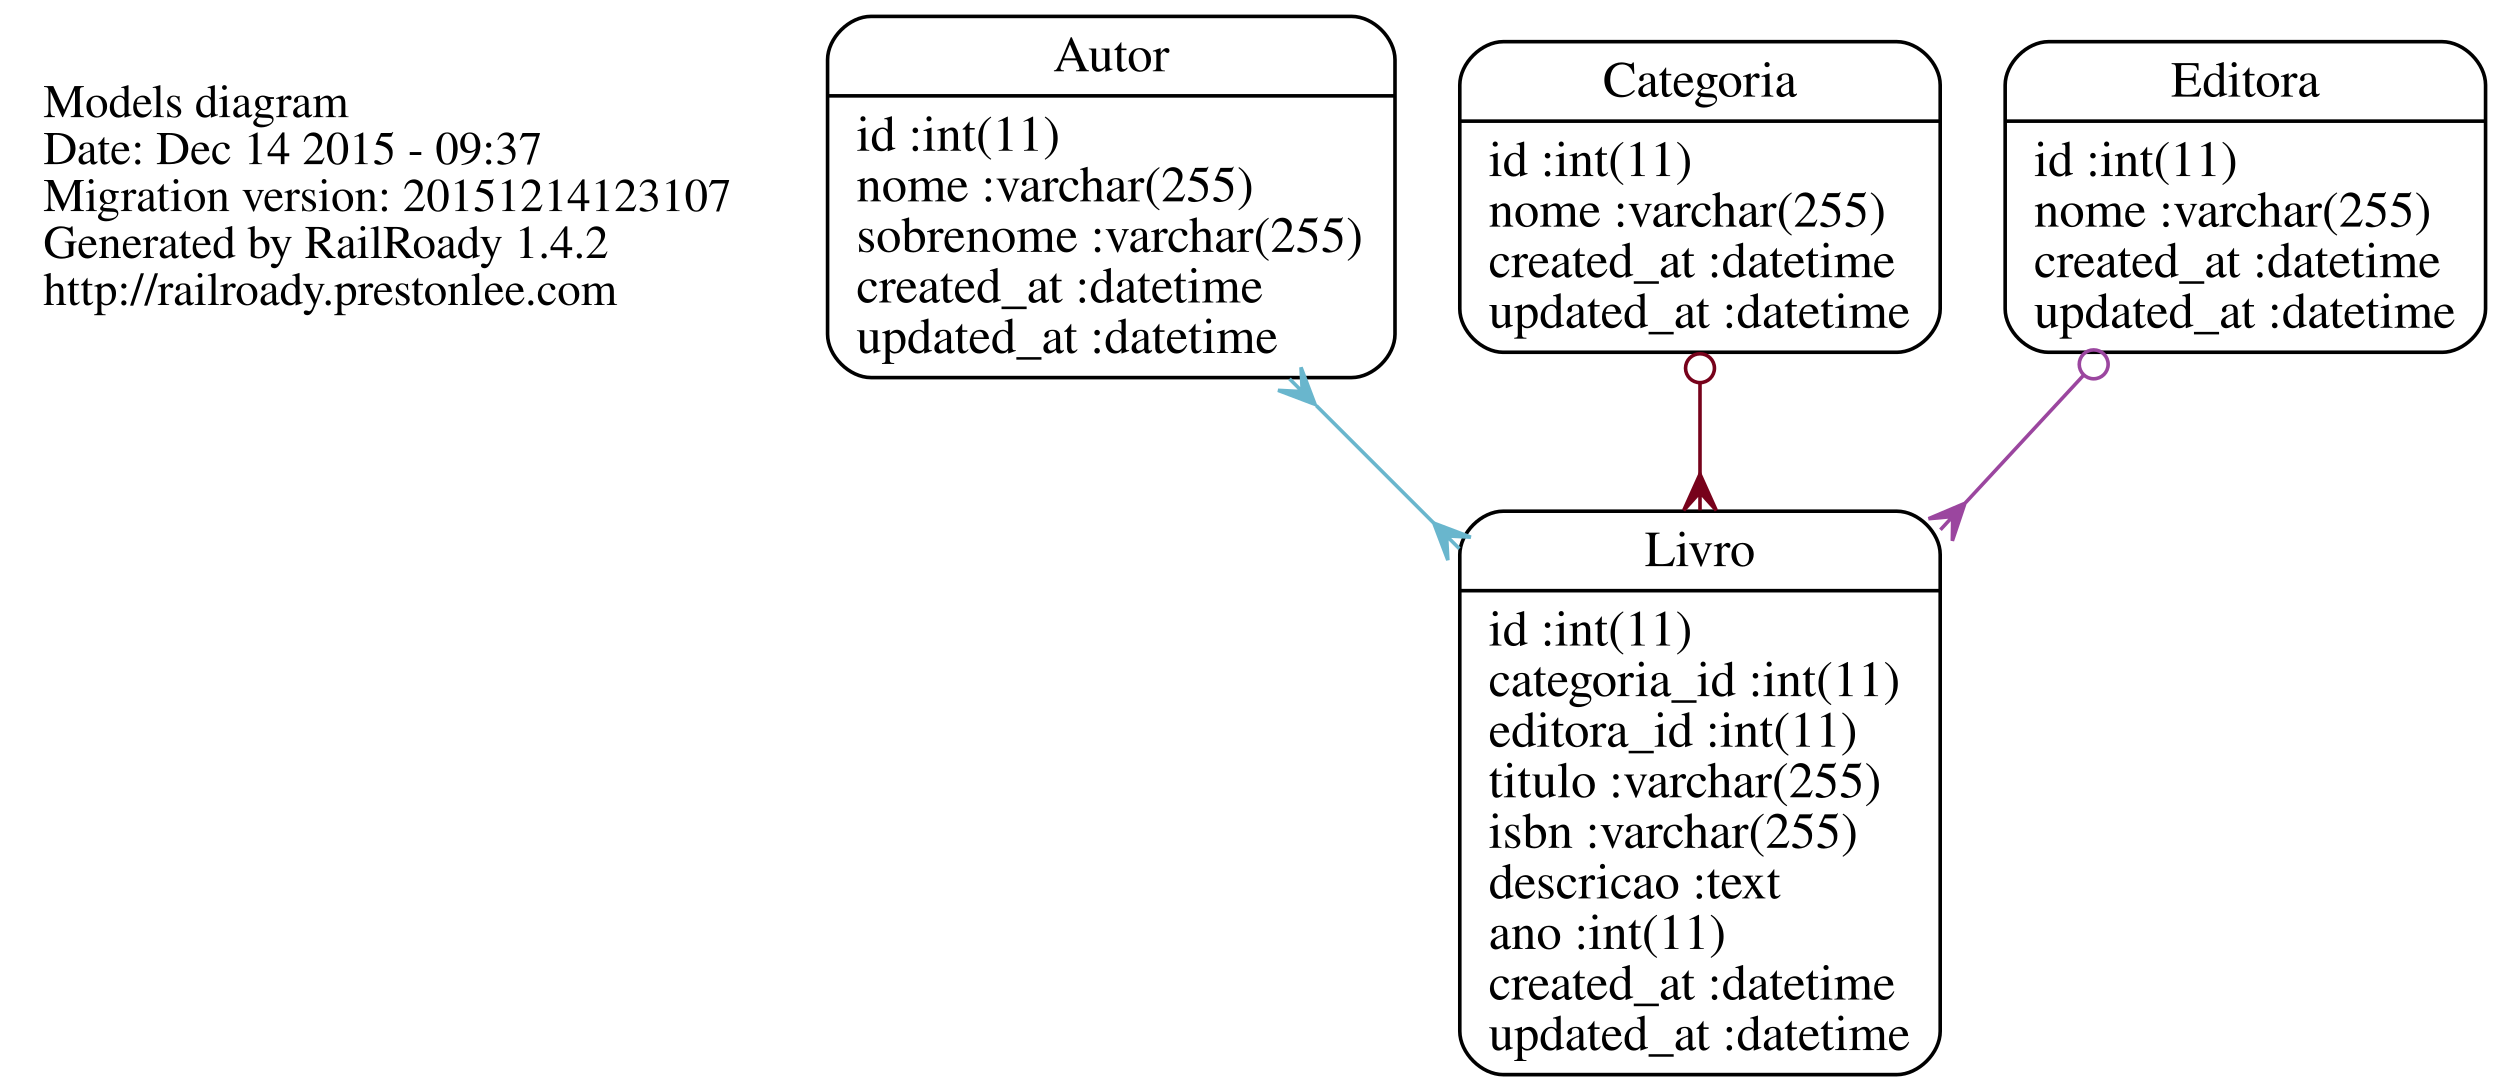
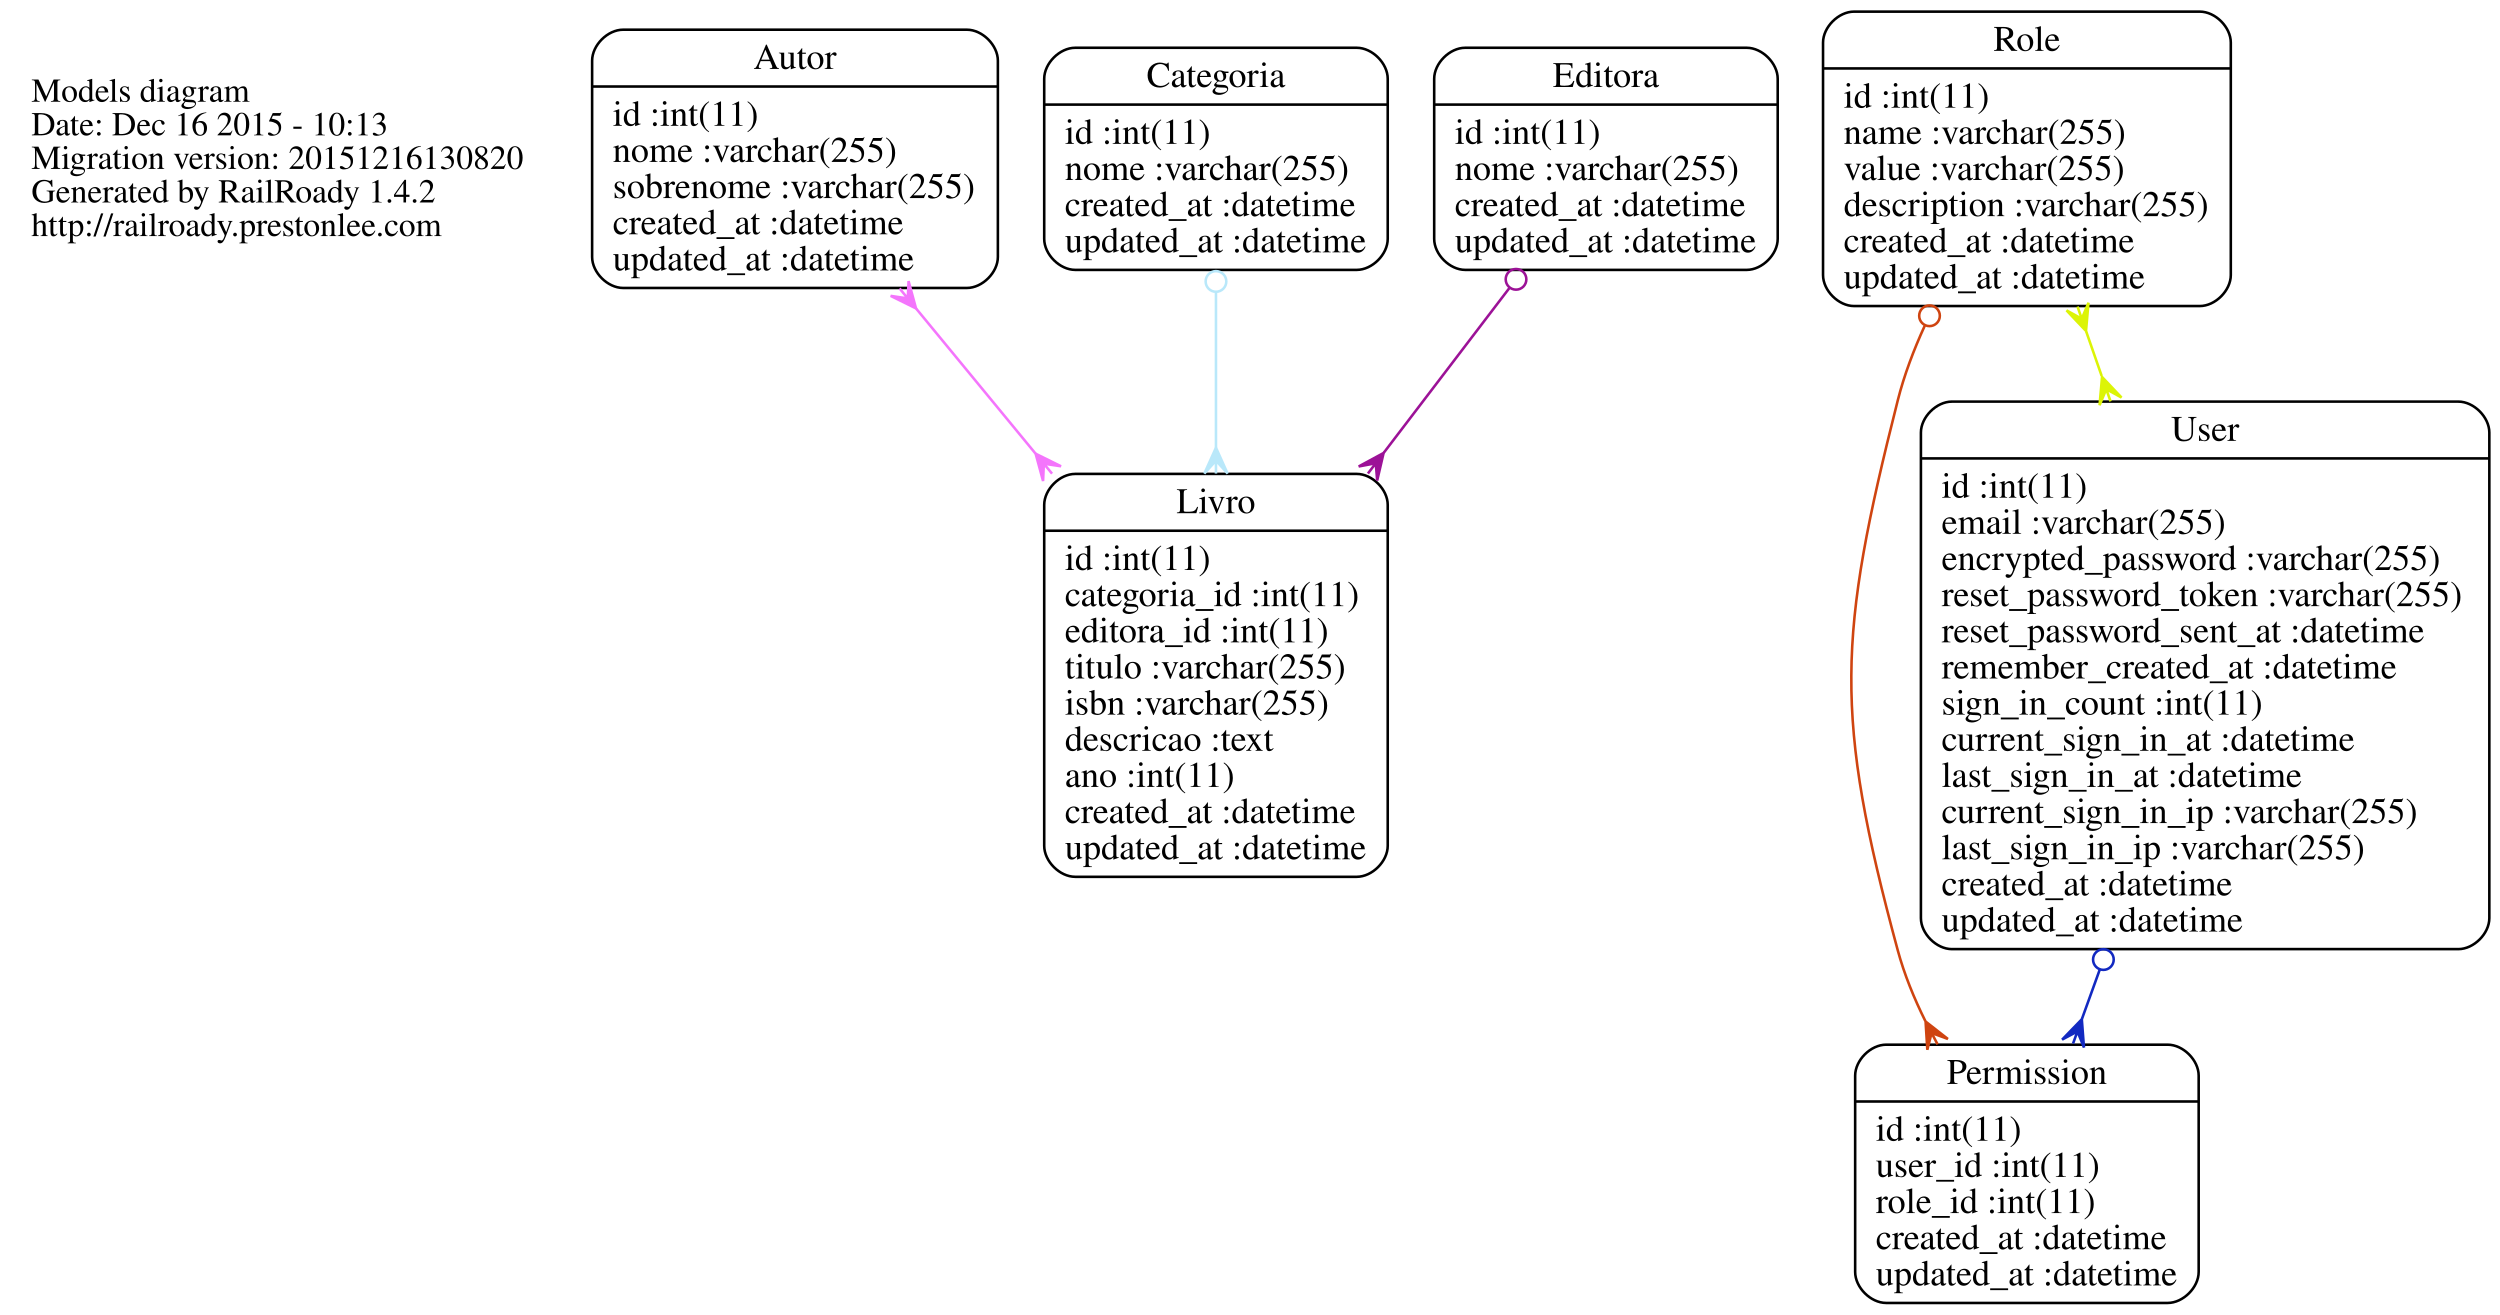
- <svg xmlns="http://www.w3.org/2000/svg" width="692pt" height="302pt" viewBox="0.00 0.00 692.19 302.00">
-   <g id="graph0" class="graph" transform="scale(1 1) rotate(0) translate(4 298)">
-     <polygon fill="none" stroke="none" points="-4,4 -4,-298 688.193,-298 688.193,4 -4,4" />
+ <svg xmlns="http://www.w3.org/2000/svg" width="968pt" height="509pt" viewBox="0.00 0.00 967.73 509.00">
+   <g id="graph0" class="graph" transform="scale(1 1) rotate(0) translate(4 505)">
+     <polygon fill="none" stroke="none" points="-4,4 -4,-505 963.735,-505 963.735,4 -4,4" />
    <g id="node1" class="node">
-       <text text-anchor="start" x="8" y="-265.6" font-family="Times,serif" font-size="13.00">Models diagram</text>
-       <text text-anchor="start" x="8" y="-252.6" font-family="Times,serif" font-size="13.00">Date: Dec 14 2015 - 09:37</text>
-       <text text-anchor="start" x="8" y="-239.6" font-family="Times,serif" font-size="13.00">Migration version: 20151214123107</text>
-       <text text-anchor="start" x="8" y="-226.6" font-family="Times,serif" font-size="13.00">Generated by RailRoady 1.4.2</text>
-       <text text-anchor="start" x="8" y="-213.6" font-family="Times,serif" font-size="13.00">http://railroady.prestonlee.com</text>
+       <text text-anchor="start" x="8" y="-465.6" font-family="Times,serif" font-size="13.00">Models diagram</text>
+       <text text-anchor="start" x="8" y="-452.6" font-family="Times,serif" font-size="13.00">Date: Dec 16 2015 - 10:13</text>
+       <text text-anchor="start" x="8" y="-439.6" font-family="Times,serif" font-size="13.00">Migration version: 20151216130820</text>
+       <text text-anchor="start" x="8" y="-426.6" font-family="Times,serif" font-size="13.00">Generated by RailRoady 1.4.2</text>
+       <text text-anchor="start" x="8" y="-413.6" font-family="Times,serif" font-size="13.00">http://railroady.prestonlee.com</text>
    </g>
    <g id="node2" class="node">
-       <path fill="none" stroke="black" d="M237.134,-193.5C237.134,-193.5 370.241,-193.5 370.241,-193.5 376.241,-193.5 382.241,-199.5 382.241,-205.5 382.241,-205.5 382.241,-281.5 382.241,-281.5 382.241,-287.5 376.241,-293.5 370.241,-293.5 370.241,-293.5 237.134,-293.5 237.134,-293.5 231.134,-293.5 225.134,-287.5 225.134,-281.5 225.134,-281.5 225.134,-205.5 225.134,-205.5 225.134,-199.5 231.134,-193.5 237.134,-193.5" />
-       <text text-anchor="middle" x="303.688" y="-278.3" font-family="Times,serif" font-size="14.00">Autor</text>
-       <polyline fill="none" stroke="black" points="225.134,-271.5 382.241,-271.5 " />
-       <text text-anchor="start" x="233.134" y="-256.3" font-family="Times,serif" font-size="14.00">id :int(11)</text>
-       <text text-anchor="start" x="233.134" y="-242.3" font-family="Times,serif" font-size="14.00">nome :varchar(255)</text>
-       <text text-anchor="start" x="233.134" y="-228.3" font-family="Times,serif" font-size="14.00">sobrenome :varchar(255)</text>
-       <text text-anchor="start" x="233.134" y="-214.3" font-family="Times,serif" font-size="14.00">created_at :datetime</text>
-       <text text-anchor="start" x="233.134" y="-200.3" font-family="Times,serif" font-size="14.00">updated_at :datetime</text>
+       <path fill="none" stroke="black" d="M237.134,-393.5C237.134,-393.5 370.241,-393.5 370.241,-393.5 376.241,-393.5 382.241,-399.5 382.241,-405.5 382.241,-405.5 382.241,-481.5 382.241,-481.5 382.241,-487.5 376.241,-493.5 370.241,-493.5 370.241,-493.5 237.134,-493.5 237.134,-493.5 231.134,-493.5 225.134,-487.5 225.134,-481.5 225.134,-481.5 225.134,-405.5 225.134,-405.5 225.134,-399.5 231.134,-393.5 237.134,-393.5" />
+       <text text-anchor="middle" x="303.688" y="-478.3" font-family="Times,serif" font-size="14.00">Autor</text>
+       <polyline fill="none" stroke="black" points="225.134,-471.5 382.241,-471.5 " />
+       <text text-anchor="start" x="233.134" y="-456.3" font-family="Times,serif" font-size="14.00">id :int(11)</text>
+       <text text-anchor="start" x="233.134" y="-442.3" font-family="Times,serif" font-size="14.00">nome :varchar(255)</text>
+       <text text-anchor="start" x="233.134" y="-428.3" font-family="Times,serif" font-size="14.00">sobrenome :varchar(255)</text>
+       <text text-anchor="start" x="233.134" y="-414.3" font-family="Times,serif" font-size="14.00">created_at :datetime</text>
+       <text text-anchor="start" x="233.134" y="-400.3" font-family="Times,serif" font-size="14.00">updated_at :datetime</text>
    </g>
    <g id="node5" class="node">
-       <path fill="none" stroke="black" d="M412.182,-0.5C412.182,-0.5 521.193,-0.5 521.193,-0.5 527.193,-0.5 533.193,-6.5 533.193,-12.5 533.193,-12.5 533.193,-144.5 533.193,-144.5 533.193,-150.5 527.193,-156.5 521.193,-156.5 521.193,-156.5 412.182,-156.5 412.182,-156.5 406.182,-156.5 400.182,-150.5 400.182,-144.5 400.182,-144.5 400.182,-12.5 400.182,-12.5 400.182,-6.5 406.182,-0.5 412.182,-0.5" />
-       <text text-anchor="middle" x="466.688" y="-141.3" font-family="Times,serif" font-size="14.00">Livro</text>
-       <polyline fill="none" stroke="black" points="400.182,-134.5 533.193,-134.5 " />
-       <text text-anchor="start" x="408.182" y="-119.3" font-family="Times,serif" font-size="14.00">id :int(11)</text>
-       <text text-anchor="start" x="408.182" y="-105.3" font-family="Times,serif" font-size="14.00">categoria_id :int(11)</text>
-       <text text-anchor="start" x="408.182" y="-91.3" font-family="Times,serif" font-size="14.00">editora_id :int(11)</text>
-       <text text-anchor="start" x="408.182" y="-77.3" font-family="Times,serif" font-size="14.00">titulo :varchar(255)</text>
-       <text text-anchor="start" x="408.182" y="-63.3" font-family="Times,serif" font-size="14.00">isbn :varchar(255)</text>
-       <text text-anchor="start" x="408.182" y="-49.3" font-family="Times,serif" font-size="14.00">descricao :text</text>
-       <text text-anchor="start" x="408.182" y="-35.3" font-family="Times,serif" font-size="14.00">ano :int(11)</text>
-       <text text-anchor="start" x="408.182" y="-21.3" font-family="Times,serif" font-size="14.00">created_at :datetime</text>
-       <text text-anchor="start" x="408.182" y="-7.3" font-family="Times,serif" font-size="14.00">updated_at :datetime</text>
+       <path fill="none" stroke="black" d="M412.182,-165.5C412.182,-165.5 521.193,-165.5 521.193,-165.5 527.193,-165.5 533.193,-171.5 533.193,-177.5 533.193,-177.5 533.193,-309.5 533.193,-309.5 533.193,-315.5 527.193,-321.5 521.193,-321.5 521.193,-321.5 412.182,-321.5 412.182,-321.5 406.182,-321.5 400.182,-315.5 400.182,-309.5 400.182,-309.5 400.182,-177.5 400.182,-177.5 400.182,-171.5 406.182,-165.5 412.182,-165.5" />
+       <text text-anchor="middle" x="466.688" y="-306.3" font-family="Times,serif" font-size="14.00">Livro</text>
+       <polyline fill="none" stroke="black" points="400.182,-299.5 533.193,-299.5 " />
+       <text text-anchor="start" x="408.182" y="-284.3" font-family="Times,serif" font-size="14.00">id :int(11)</text>
+       <text text-anchor="start" x="408.182" y="-270.3" font-family="Times,serif" font-size="14.00">categoria_id :int(11)</text>
+       <text text-anchor="start" x="408.182" y="-256.3" font-family="Times,serif" font-size="14.00">editora_id :int(11)</text>
+       <text text-anchor="start" x="408.182" y="-242.3" font-family="Times,serif" font-size="14.00">titulo :varchar(255)</text>
+       <text text-anchor="start" x="408.182" y="-228.3" font-family="Times,serif" font-size="14.00">isbn :varchar(255)</text>
+       <text text-anchor="start" x="408.182" y="-214.3" font-family="Times,serif" font-size="14.00">descricao :text</text>
+       <text text-anchor="start" x="408.182" y="-200.3" font-family="Times,serif" font-size="14.00">ano :int(11)</text>
+       <text text-anchor="start" x="408.182" y="-186.3" font-family="Times,serif" font-size="14.00">created_at :datetime</text>
+       <text text-anchor="start" x="408.182" y="-172.3" font-family="Times,serif" font-size="14.00">updated_at :datetime</text>
    </g>
    <g id="edge1" class="edge">
-       <path fill="none" stroke="#69b6cd" d="M360.448,-185.74C370.934,-175.254 382.024,-164.164 392.927,-153.261" />
-       <polygon fill="#69b6cd" stroke="#69b6cd" points="360.107,-186.081 349.853,-189.97 356.571,-189.617 353.035,-193.152 353.035,-193.152 353.035,-193.152 356.571,-189.617 356.217,-196.334 360.107,-186.081 360.107,-186.081" />
-       <polygon fill="#69b6cd" stroke="#69b6cd" points="392.986,-153.202 403.239,-149.313 396.521,-149.666 400.057,-146.131 400.057,-146.131 400.057,-146.131 396.521,-149.666 396.875,-142.949 392.986,-153.202 392.986,-153.202" />
+       <path fill="none" stroke="#f475fc" d="M350.592,-385.525C365.008,-368.013 381.197,-348.347 396.806,-329.387" />
+       <polygon fill="#f475fc" stroke="#f475fc" points="350.545,-385.581 340.715,-390.442 347.367,-389.442 344.189,-393.302 344.189,-393.302 344.189,-393.302 347.367,-389.442 347.664,-396.162 350.545,-385.581 350.545,-385.581" />
+       <polygon fill="#f475fc" stroke="#f475fc" points="396.863,-329.318 406.693,-324.457 400.041,-325.458 403.219,-321.597 403.219,-321.597 403.219,-321.597 400.041,-325.458 399.745,-318.737 396.863,-329.318 396.863,-329.318" />
    </g>
    <g id="node3" class="node">
-       <path fill="none" stroke="black" d="M412.182,-200.5C412.182,-200.5 521.193,-200.5 521.193,-200.5 527.193,-200.5 533.193,-206.5 533.193,-212.5 533.193,-212.5 533.193,-274.5 533.193,-274.5 533.193,-280.5 527.193,-286.5 521.193,-286.5 521.193,-286.5 412.182,-286.5 412.182,-286.5 406.182,-286.5 400.182,-280.5 400.182,-274.5 400.182,-274.5 400.182,-212.5 400.182,-212.5 400.182,-206.5 406.182,-200.5 412.182,-200.5" />
-       <text text-anchor="middle" x="466.688" y="-271.3" font-family="Times,serif" font-size="14.00">Categoria</text>
-       <polyline fill="none" stroke="black" points="400.182,-264.5 533.193,-264.5 " />
-       <text text-anchor="start" x="408.182" y="-249.3" font-family="Times,serif" font-size="14.00">id :int(11)</text>
-       <text text-anchor="start" x="408.182" y="-235.3" font-family="Times,serif" font-size="14.00">nome :varchar(255)</text>
-       <text text-anchor="start" x="408.182" y="-221.3" font-family="Times,serif" font-size="14.00">created_at :datetime</text>
-       <text text-anchor="start" x="408.182" y="-207.3" font-family="Times,serif" font-size="14.00">updated_at :datetime</text>
+       <path fill="none" stroke="black" d="M412.182,-400.5C412.182,-400.5 521.193,-400.5 521.193,-400.5 527.193,-400.5 533.193,-406.5 533.193,-412.5 533.193,-412.5 533.193,-474.5 533.193,-474.5 533.193,-480.5 527.193,-486.5 521.193,-486.5 521.193,-486.5 412.182,-486.5 412.182,-486.5 406.182,-486.5 400.182,-480.5 400.182,-474.5 400.182,-474.5 400.182,-412.5 400.182,-412.5 400.182,-406.5 406.182,-400.5 412.182,-400.5" />
+       <text text-anchor="middle" x="466.688" y="-471.3" font-family="Times,serif" font-size="14.00">Categoria</text>
+       <polyline fill="none" stroke="black" points="400.182,-464.5 533.193,-464.5 " />
+       <text text-anchor="start" x="408.182" y="-449.3" font-family="Times,serif" font-size="14.00">id :int(11)</text>
+       <text text-anchor="start" x="408.182" y="-435.3" font-family="Times,serif" font-size="14.00">nome :varchar(255)</text>
+       <text text-anchor="start" x="408.182" y="-421.3" font-family="Times,serif" font-size="14.00">created_at :datetime</text>
+       <text text-anchor="start" x="408.182" y="-407.3" font-family="Times,serif" font-size="14.00">updated_at :datetime</text>
    </g>
    <g id="edge2" class="edge">
-       <path fill="none" stroke="#77021b" d="M466.688,-191.786C466.688,-183.792 466.688,-175.335 466.688,-166.792" />
-       <ellipse fill="none" stroke="#77021b" cx="466.688" cy="-196.099" rx="4" ry="4" />
-       <polygon fill="#77021b" stroke="#77021b" points="466.688,-166.748 471.188,-156.748 466.688,-161.748 466.688,-156.748 466.688,-156.748 466.688,-156.748 466.688,-161.748 462.188,-156.748 466.688,-166.748 466.688,-166.748" />
+       <path fill="none" stroke="#b9e8fa" d="M466.688,-391.759C466.688,-373.444 466.688,-352.212 466.688,-331.669" />
+       <ellipse fill="none" stroke="#b9e8fa" cx="466.688" cy="-396.024" rx="4" ry="4" />
+       <polygon fill="#b9e8fa" stroke="#b9e8fa" points="466.688,-331.655 471.188,-321.655 466.688,-326.655 466.688,-321.655 466.688,-321.655 466.688,-321.655 466.688,-326.655 462.188,-321.656 466.688,-331.655 466.688,-331.655" />
    </g>
    <g id="node4" class="node">
-       <path fill="none" stroke="black" d="M563.182,-200.5C563.182,-200.5 672.193,-200.5 672.193,-200.5 678.193,-200.5 684.193,-206.5 684.193,-212.5 684.193,-212.5 684.193,-274.5 684.193,-274.5 684.193,-280.5 678.193,-286.5 672.193,-286.5 672.193,-286.5 563.182,-286.5 563.182,-286.5 557.182,-286.5 551.182,-280.5 551.182,-274.5 551.182,-274.5 551.182,-212.5 551.182,-212.5 551.182,-206.5 557.182,-200.5 563.182,-200.5" />
-       <text text-anchor="middle" x="617.688" y="-271.3" font-family="Times,serif" font-size="14.00">Editora</text>
-       <polyline fill="none" stroke="black" points="551.182,-264.5 684.193,-264.5 " />
-       <text text-anchor="start" x="559.182" y="-249.3" font-family="Times,serif" font-size="14.00">id :int(11)</text>
-       <text text-anchor="start" x="559.182" y="-235.3" font-family="Times,serif" font-size="14.00">nome :varchar(255)</text>
-       <text text-anchor="start" x="559.182" y="-221.3" font-family="Times,serif" font-size="14.00">created_at :datetime</text>
-       <text text-anchor="start" x="559.182" y="-207.3" font-family="Times,serif" font-size="14.00">updated_at :datetime</text>
+       <path fill="none" stroke="black" d="M563.182,-400.5C563.182,-400.5 672.193,-400.5 672.193,-400.5 678.193,-400.5 684.193,-406.5 684.193,-412.5 684.193,-412.5 684.193,-474.5 684.193,-474.5 684.193,-480.5 678.193,-486.5 672.193,-486.5 672.193,-486.5 563.182,-486.5 563.182,-486.5 557.182,-486.5 551.182,-480.5 551.182,-474.5 551.182,-474.5 551.182,-412.5 551.182,-412.5 551.182,-406.5 557.182,-400.5 563.182,-400.5" />
+       <text text-anchor="middle" x="617.688" y="-471.3" font-family="Times,serif" font-size="14.00">Editora</text>
+       <polyline fill="none" stroke="black" points="551.182,-464.5 684.193,-464.5 " />
+       <text text-anchor="start" x="559.182" y="-449.3" font-family="Times,serif" font-size="14.00">id :int(11)</text>
+       <text text-anchor="start" x="559.182" y="-435.3" font-family="Times,serif" font-size="14.00">nome :varchar(255)</text>
+       <text text-anchor="start" x="559.182" y="-421.3" font-family="Times,serif" font-size="14.00">created_at :datetime</text>
+       <text text-anchor="start" x="559.182" y="-407.3" font-family="Times,serif" font-size="14.00">updated_at :datetime</text>
    </g>
    <g id="edge3" class="edge">
-       <path fill="none" stroke="#9b469f" d="M572.801,-194.047C562.516,-182.943 551.317,-170.855 540.177,-158.829" />
-       <ellipse fill="none" stroke="#9b469f" cx="575.69" cy="-197.165" rx="4" ry="4" />
-       <polygon fill="#9b469f" stroke="#9b469f" points="540.053,-158.695 536.558,-148.301 536.655,-155.027 533.257,-151.359 533.257,-151.359 533.257,-151.359 536.655,-155.027 529.956,-154.417 540.053,-158.695 540.053,-158.695" />
+       <path fill="none" stroke="#9c1297" d="M580.279,-393.448C565.569,-374.158 548.244,-351.441 531.617,-329.639" />
+       <ellipse fill="none" stroke="#9c1297" cx="582.869" cy="-396.843" rx="4" ry="4" />
+       <polygon fill="#9c1297" stroke="#9c1297" points="531.593,-329.607 529.107,-318.927 528.561,-325.631 525.529,-321.655 525.529,-321.655 525.529,-321.655 528.561,-325.631 521.95,-324.384 531.593,-329.607 531.593,-329.607" />
+     </g>
+     <g id="node6" class="node">
+       <path fill="none" stroke="black" d="M726.182,-0.5C726.182,-0.5 835.193,-0.5 835.193,-0.5 841.193,-0.5 847.193,-6.5 847.193,-12.5 847.193,-12.5 847.193,-88.5 847.193,-88.5 847.193,-94.5 841.193,-100.5 835.193,-100.5 835.193,-100.5 726.182,-100.5 726.182,-100.5 720.182,-100.5 714.182,-94.5 714.182,-88.5 714.182,-88.5 714.182,-12.5 714.182,-12.5 714.182,-6.5 720.182,-0.5 726.182,-0.5" />
+       <text text-anchor="middle" x="780.688" y="-85.3" font-family="Times,serif" font-size="14.00">Permission</text>
+       <polyline fill="none" stroke="black" points="714.182,-78.5 847.193,-78.5 " />
+       <text text-anchor="start" x="722.182" y="-63.3" font-family="Times,serif" font-size="14.00">id :int(11)</text>
+       <text text-anchor="start" x="722.182" y="-49.3" font-family="Times,serif" font-size="14.00">user_id :int(11)</text>
+       <text text-anchor="start" x="722.182" y="-35.3" font-family="Times,serif" font-size="14.00">role_id :int(11)</text>
+       <text text-anchor="start" x="722.182" y="-21.3" font-family="Times,serif" font-size="14.00">created_at :datetime</text>
+       <text text-anchor="start" x="722.182" y="-7.3" font-family="Times,serif" font-size="14.00">updated_at :datetime</text>
+     </g>
+     <g id="node7" class="node">
+       <path fill="none" stroke="black" d="M713.744,-386.5C713.744,-386.5 847.631,-386.5 847.631,-386.5 853.631,-386.5 859.631,-392.5 859.631,-398.5 859.631,-398.5 859.631,-488.5 859.631,-488.5 859.631,-494.5 853.631,-500.5 847.631,-500.5 847.631,-500.5 713.744,-500.5 713.744,-500.5 707.744,-500.5 701.744,-494.5 701.744,-488.5 701.744,-488.5 701.744,-398.5 701.744,-398.5 701.744,-392.5 707.744,-386.5 713.744,-386.5" />
+       <text text-anchor="middle" x="780.688" y="-485.3" font-family="Times,serif" font-size="14.00">Role</text>
+       <polyline fill="none" stroke="black" points="701.744,-478.5 859.631,-478.5 " />
+       <text text-anchor="start" x="709.744" y="-463.3" font-family="Times,serif" font-size="14.00">id :int(11)</text>
+       <text text-anchor="start" x="709.744" y="-449.3" font-family="Times,serif" font-size="14.00">name :varchar(255)</text>
+       <text text-anchor="start" x="709.744" y="-435.3" font-family="Times,serif" font-size="14.00">value :varchar(255)</text>
+       <text text-anchor="start" x="709.744" y="-421.3" font-family="Times,serif" font-size="14.00">description :varchar(255)</text>
+       <text text-anchor="start" x="709.744" y="-407.3" font-family="Times,serif" font-size="14.00">created_at :datetime</text>
+       <text text-anchor="start" x="709.744" y="-393.3" font-family="Times,serif" font-size="14.00">updated_at :datetime</text>
+     </g>
+     <g id="edge4" class="edge">
+       <path fill="none" stroke="#cf4410" d="M741.136,-378.893C736.841,-369.497 733.143,-359.705 730.688,-350 707.471,-258.224 705.932,-228.372 730.688,-137 733.191,-127.761 736.969,-118.498 741.35,-109.657" />
+       <ellipse fill="none" stroke="#cf4410" cx="742.97" cy="-382.727" rx="4" ry="4" />
+       <polygon fill="#cf4410" stroke="#cf4410" points="741.45,-109.467 750.088,-102.711 743.778,-105.042 746.106,-100.616 746.106,-100.616 746.106,-100.616 743.778,-105.042 742.123,-98.522 741.45,-109.467 741.45,-109.467" />
+     </g>
+     <g id="node8" class="node">
+       <path fill="none" stroke="black" d="M751.641,-137.5C751.641,-137.5 947.735,-137.5 947.735,-137.5 953.735,-137.5 959.735,-143.5 959.735,-149.5 959.735,-149.5 959.735,-337.5 959.735,-337.5 959.735,-343.5 953.735,-349.5 947.735,-349.5 947.735,-349.5 751.641,-349.5 751.641,-349.5 745.641,-349.5 739.641,-343.5 739.641,-337.5 739.641,-337.5 739.641,-149.5 739.641,-149.5 739.641,-143.5 745.641,-137.5 751.641,-137.5" />
+       <text text-anchor="middle" x="849.688" y="-334.3" font-family="Times,serif" font-size="14.00">User</text>
+       <polyline fill="none" stroke="black" points="739.641,-327.5 959.735,-327.5 " />
+       <text text-anchor="start" x="747.641" y="-312.3" font-family="Times,serif" font-size="14.00">id :int(11)</text>
+       <text text-anchor="start" x="747.641" y="-298.3" font-family="Times,serif" font-size="14.00">email :varchar(255)</text>
+       <text text-anchor="start" x="747.641" y="-284.3" font-family="Times,serif" font-size="14.00">encrypted_password :varchar(255)</text>
+       <text text-anchor="start" x="747.641" y="-270.3" font-family="Times,serif" font-size="14.00">reset_password_token :varchar(255)</text>
+       <text text-anchor="start" x="747.641" y="-256.3" font-family="Times,serif" font-size="14.00">reset_password_sent_at :datetime</text>
+       <text text-anchor="start" x="747.641" y="-242.3" font-family="Times,serif" font-size="14.00">remember_created_at :datetime</text>
+       <text text-anchor="start" x="747.641" y="-228.3" font-family="Times,serif" font-size="14.00">sign_in_count :int(11)</text>
+       <text text-anchor="start" x="747.641" y="-214.3" font-family="Times,serif" font-size="14.00">current_sign_in_at :datetime</text>
+       <text text-anchor="start" x="747.641" y="-200.3" font-family="Times,serif" font-size="14.00">last_sign_in_at :datetime</text>
+       <text text-anchor="start" x="747.641" y="-186.3" font-family="Times,serif" font-size="14.00">current_sign_in_ip :varchar(255)</text>
+       <text text-anchor="start" x="747.641" y="-172.3" font-family="Times,serif" font-size="14.00">last_sign_in_ip :varchar(255)</text>
+       <text text-anchor="start" x="747.641" y="-158.3" font-family="Times,serif" font-size="14.00">created_at :datetime</text>
+       <text text-anchor="start" x="747.641" y="-144.3" font-family="Times,serif" font-size="14.00">updated_at :datetime</text>
+     </g>
+     <g id="edge5" class="edge">
+       <path fill="none" stroke="#dcf406" d="M803.646,-376.619C805.594,-371.029 807.598,-365.279 809.628,-359.453" />
+       <polygon fill="#dcf406" stroke="#dcf406" points="803.567,-376.848 796.026,-384.81 801.921,-381.569 800.276,-386.291 800.276,-386.291 800.276,-386.291 801.921,-381.569 804.525,-387.772 803.567,-376.848 803.567,-376.848" />
+       <polygon fill="#dcf406" stroke="#dcf406" points="809.774,-359.035 817.314,-351.073 811.419,-354.313 813.065,-349.592 813.065,-349.592 813.065,-349.592 811.419,-354.313 808.815,-348.111 809.774,-359.035 809.774,-359.035" />
+     </g>
+     <g id="edge6" class="edge">
+       <path fill="none" stroke="#1229c1" d="M808.889,-129.565C806.528,-123.03 804.209,-116.608 801.976,-110.427" />
+       <ellipse fill="none" stroke="#1229c1" cx="810.297" cy="-133.461" rx="4" ry="4" />
+       <polygon fill="#1229c1" stroke="#1229c1" points="801.943,-110.336 802.777,-99.402 800.244,-105.633 798.545,-100.931 798.545,-100.931 798.545,-100.931 800.244,-105.633 794.313,-102.46 801.943,-110.336 801.943,-110.336" />
    </g>
  </g>
</svg>
